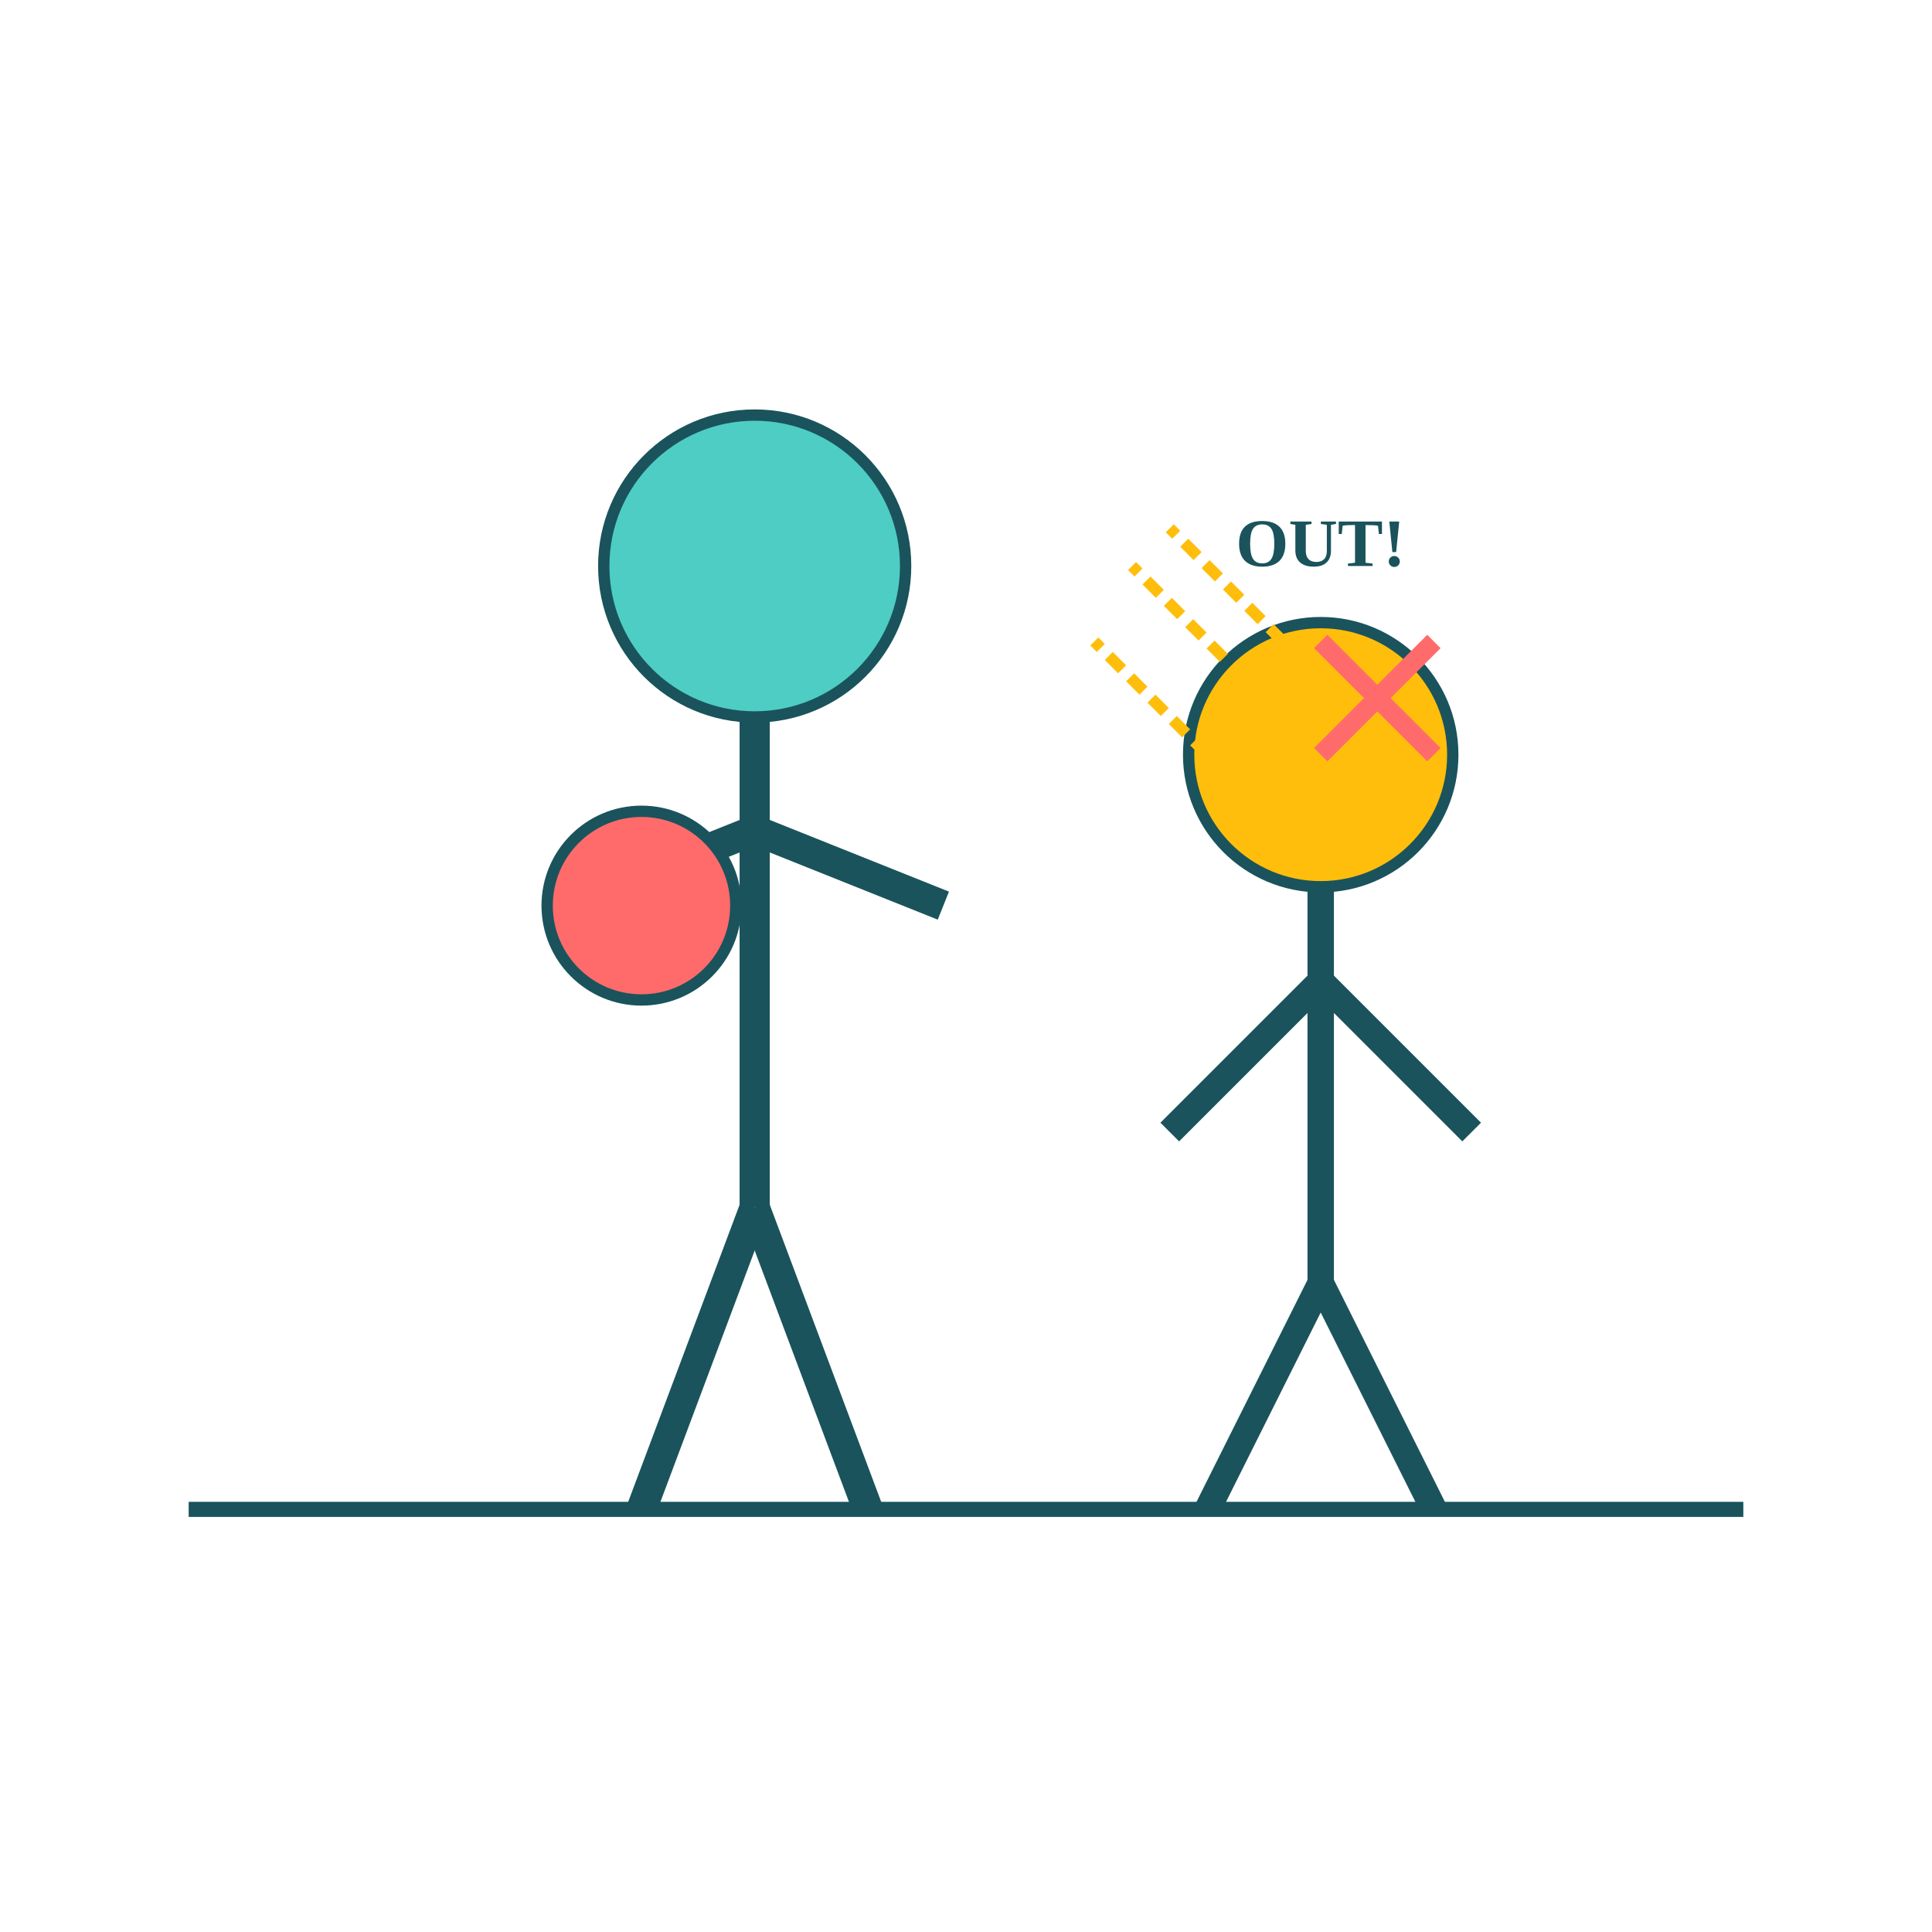
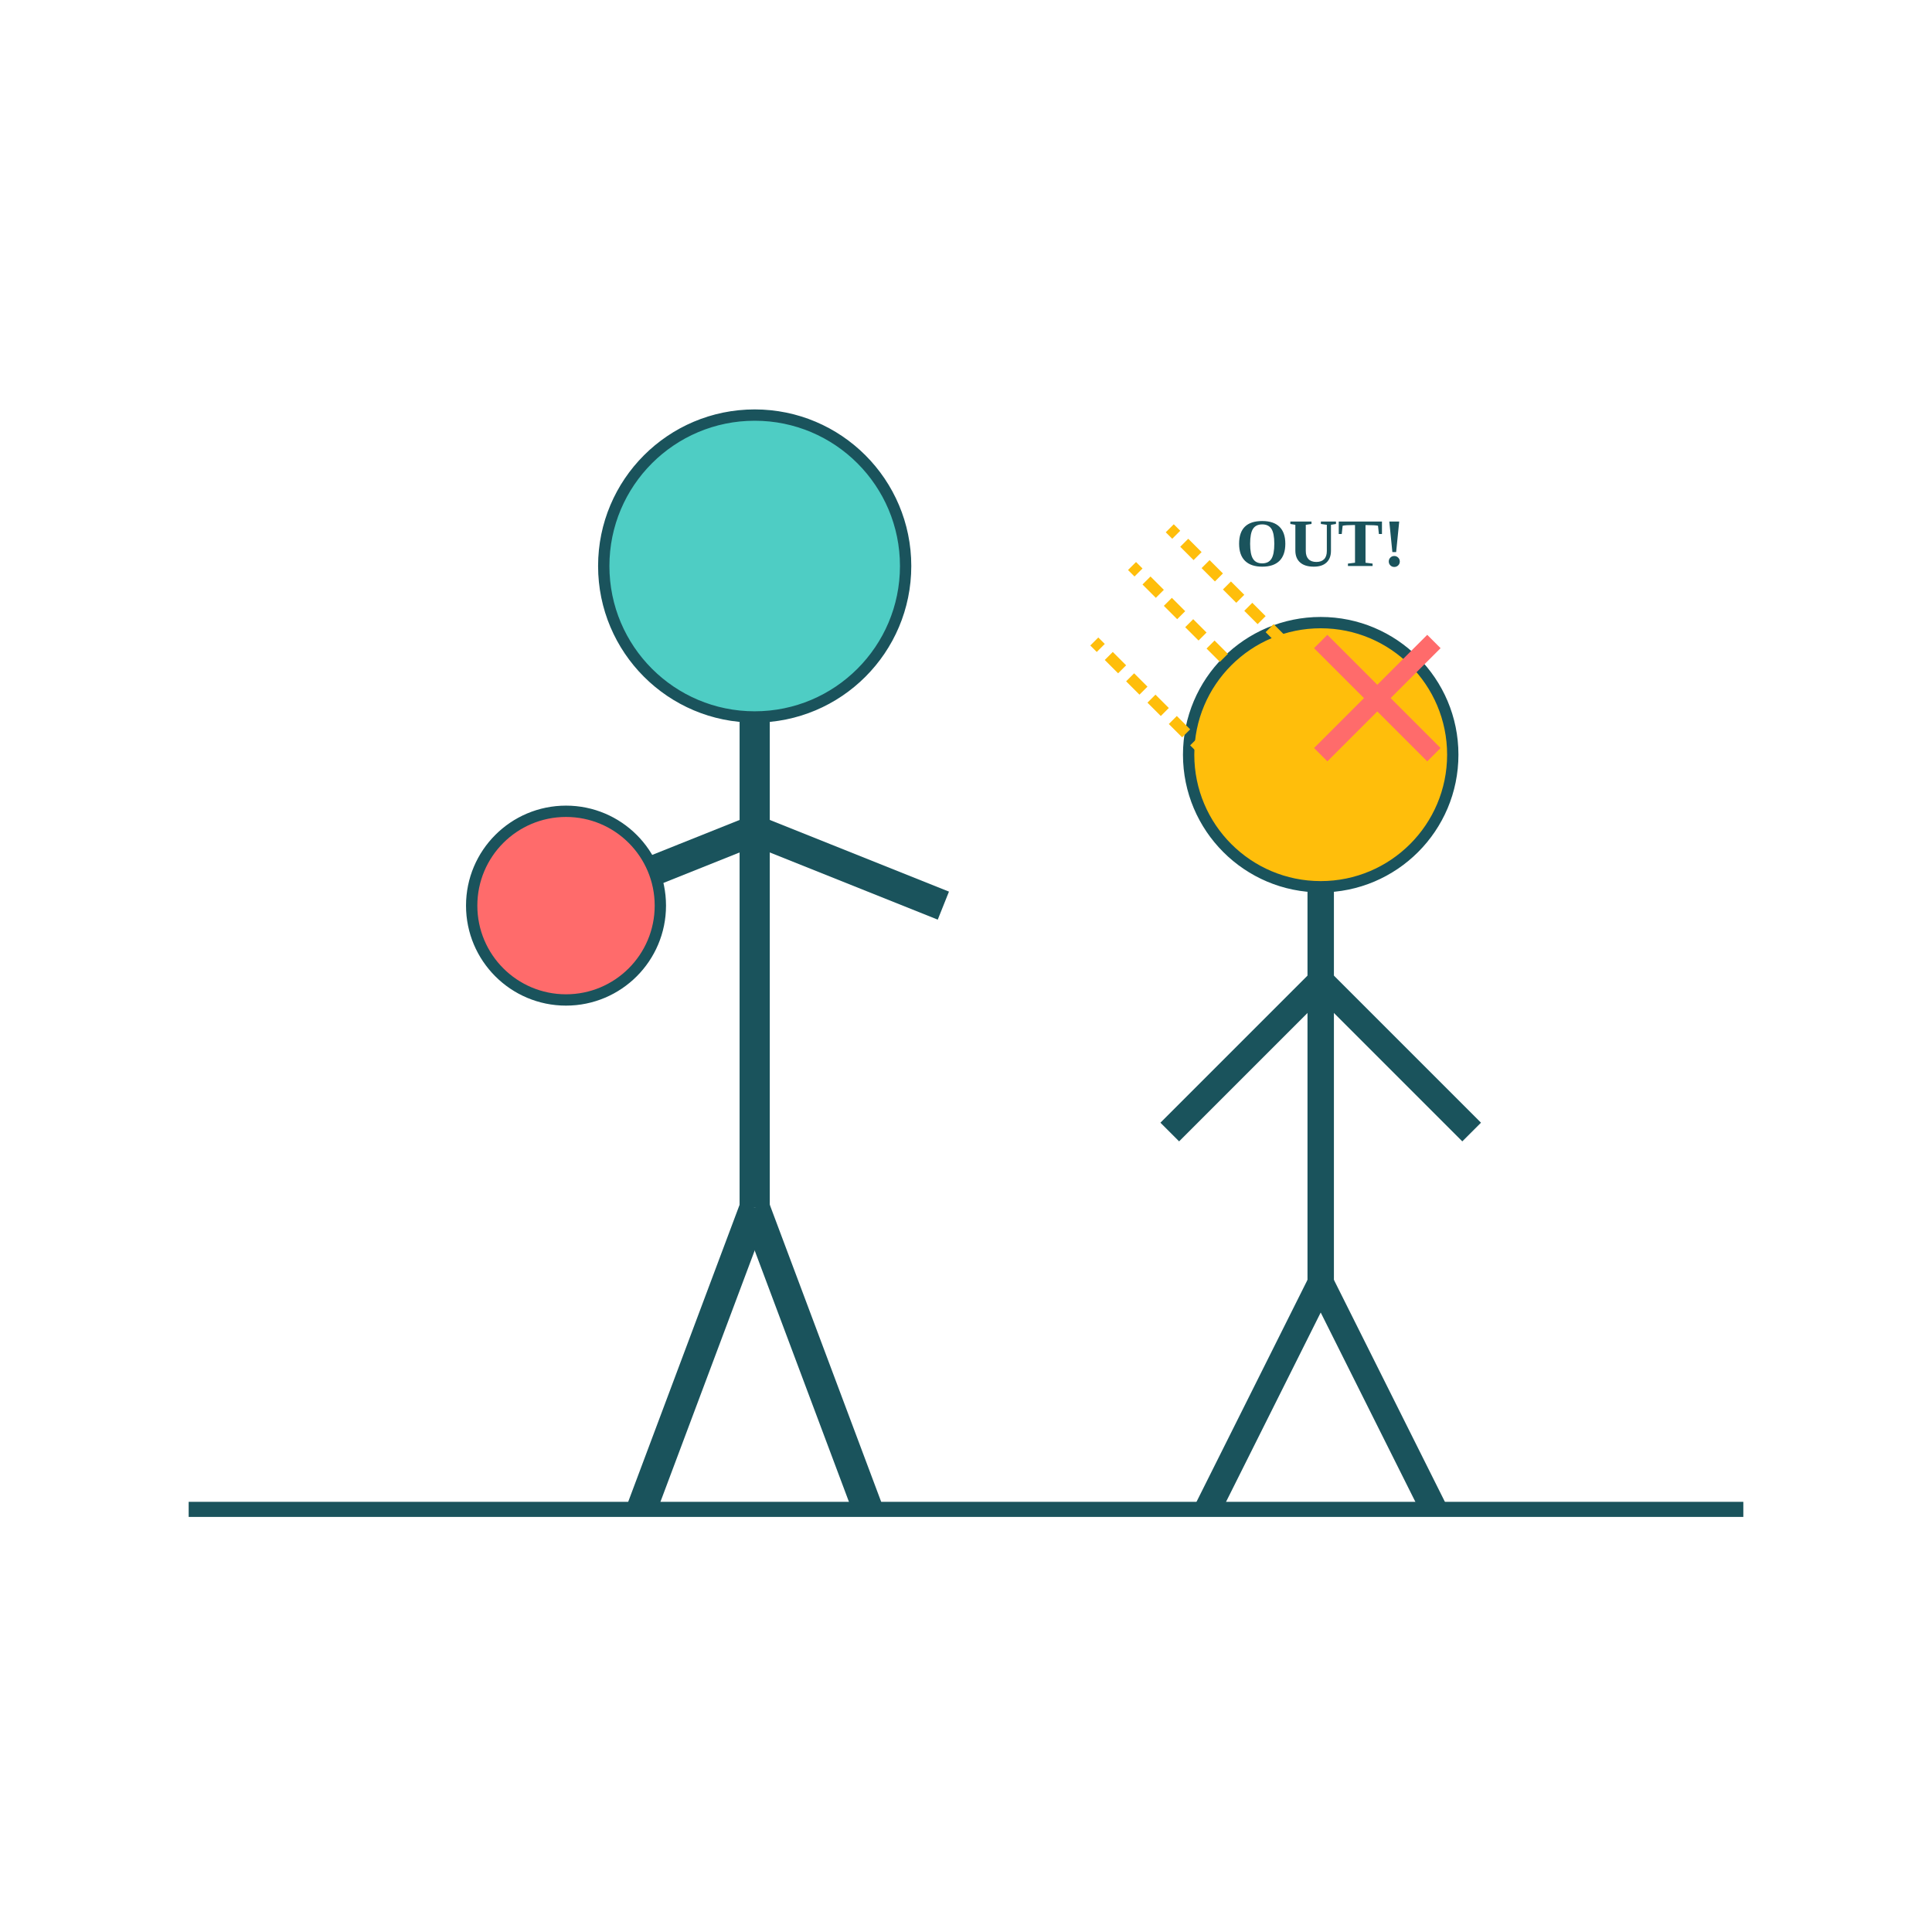
<svg xmlns="http://www.w3.org/2000/svg" viewBox="0 0 512 512">
  <circle cx="200" cy="150" r="40" fill="#4ecdc4" stroke="#1a535c" stroke-width="3" />
  <line x1="200" y1="190" x2="200" y2="320" stroke="#1a535c" stroke-width="8" />
  <line x1="200" y1="220" x2="150" y2="240" stroke="#1a535c" stroke-width="8" />
  <line x1="200" y1="220" x2="250" y2="240" stroke="#1a535c" stroke-width="8" />
  <line x1="200" y1="320" x2="170" y2="400" stroke="#1a535c" stroke-width="8" />
  <line x1="200" y1="320" x2="230" y2="400" stroke="#1a535c" stroke-width="8" />
-   <circle cx="170" cy="240" r="25" fill="#ff6b6b" stroke="#1a535c" stroke-width="3" />
+   <circle cx="150" cy="240" r="25" fill="#ff6b6b" stroke="#1a535c" stroke-width="3" />
  <circle cx="350" cy="200" r="35" fill="#ffbe0b" stroke="#1a535c" stroke-width="3" />
  <line x1="350" y1="235" x2="350" y2="340" stroke="#1a535c" stroke-width="7" />
  <line x1="350" y1="260" x2="310" y2="300" stroke="#1a535c" stroke-width="7" />
  <line x1="350" y1="260" x2="390" y2="300" stroke="#1a535c" stroke-width="7" />
  <line x1="350" y1="340" x2="320" y2="400" stroke="#1a535c" stroke-width="7" />
  <line x1="350" y1="340" x2="380" y2="400" stroke="#1a535c" stroke-width="7" />
  <path d="M320,200 Q 300,180 290,170" fill="none" stroke="#ffbe0b" stroke-width="3" stroke-dasharray="5,3" />
  <path d="M330,180 Q 310,160 300,150" fill="none" stroke="#ffbe0b" stroke-width="3" stroke-dasharray="5,3" />
  <path d="M340,170 Q 320,150 310,140" fill="none" stroke="#ffbe0b" stroke-width="3" stroke-dasharray="5,3" />
  <line x1="50" y1="400" x2="462" y2="400" stroke="#1a535c" stroke-width="4" />
  <line x1="350" y1="170" x2="380" y2="200" stroke="#ff6b6b" stroke-width="5" />
  <line x1="380" y1="170" x2="350" y2="200" stroke="#ff6b6b" stroke-width="5" />
  <text x="350" y="150" font-size="18" text-anchor="middle" fill="#1a535c" font-weight="bold">OUT!</text>
</svg>
